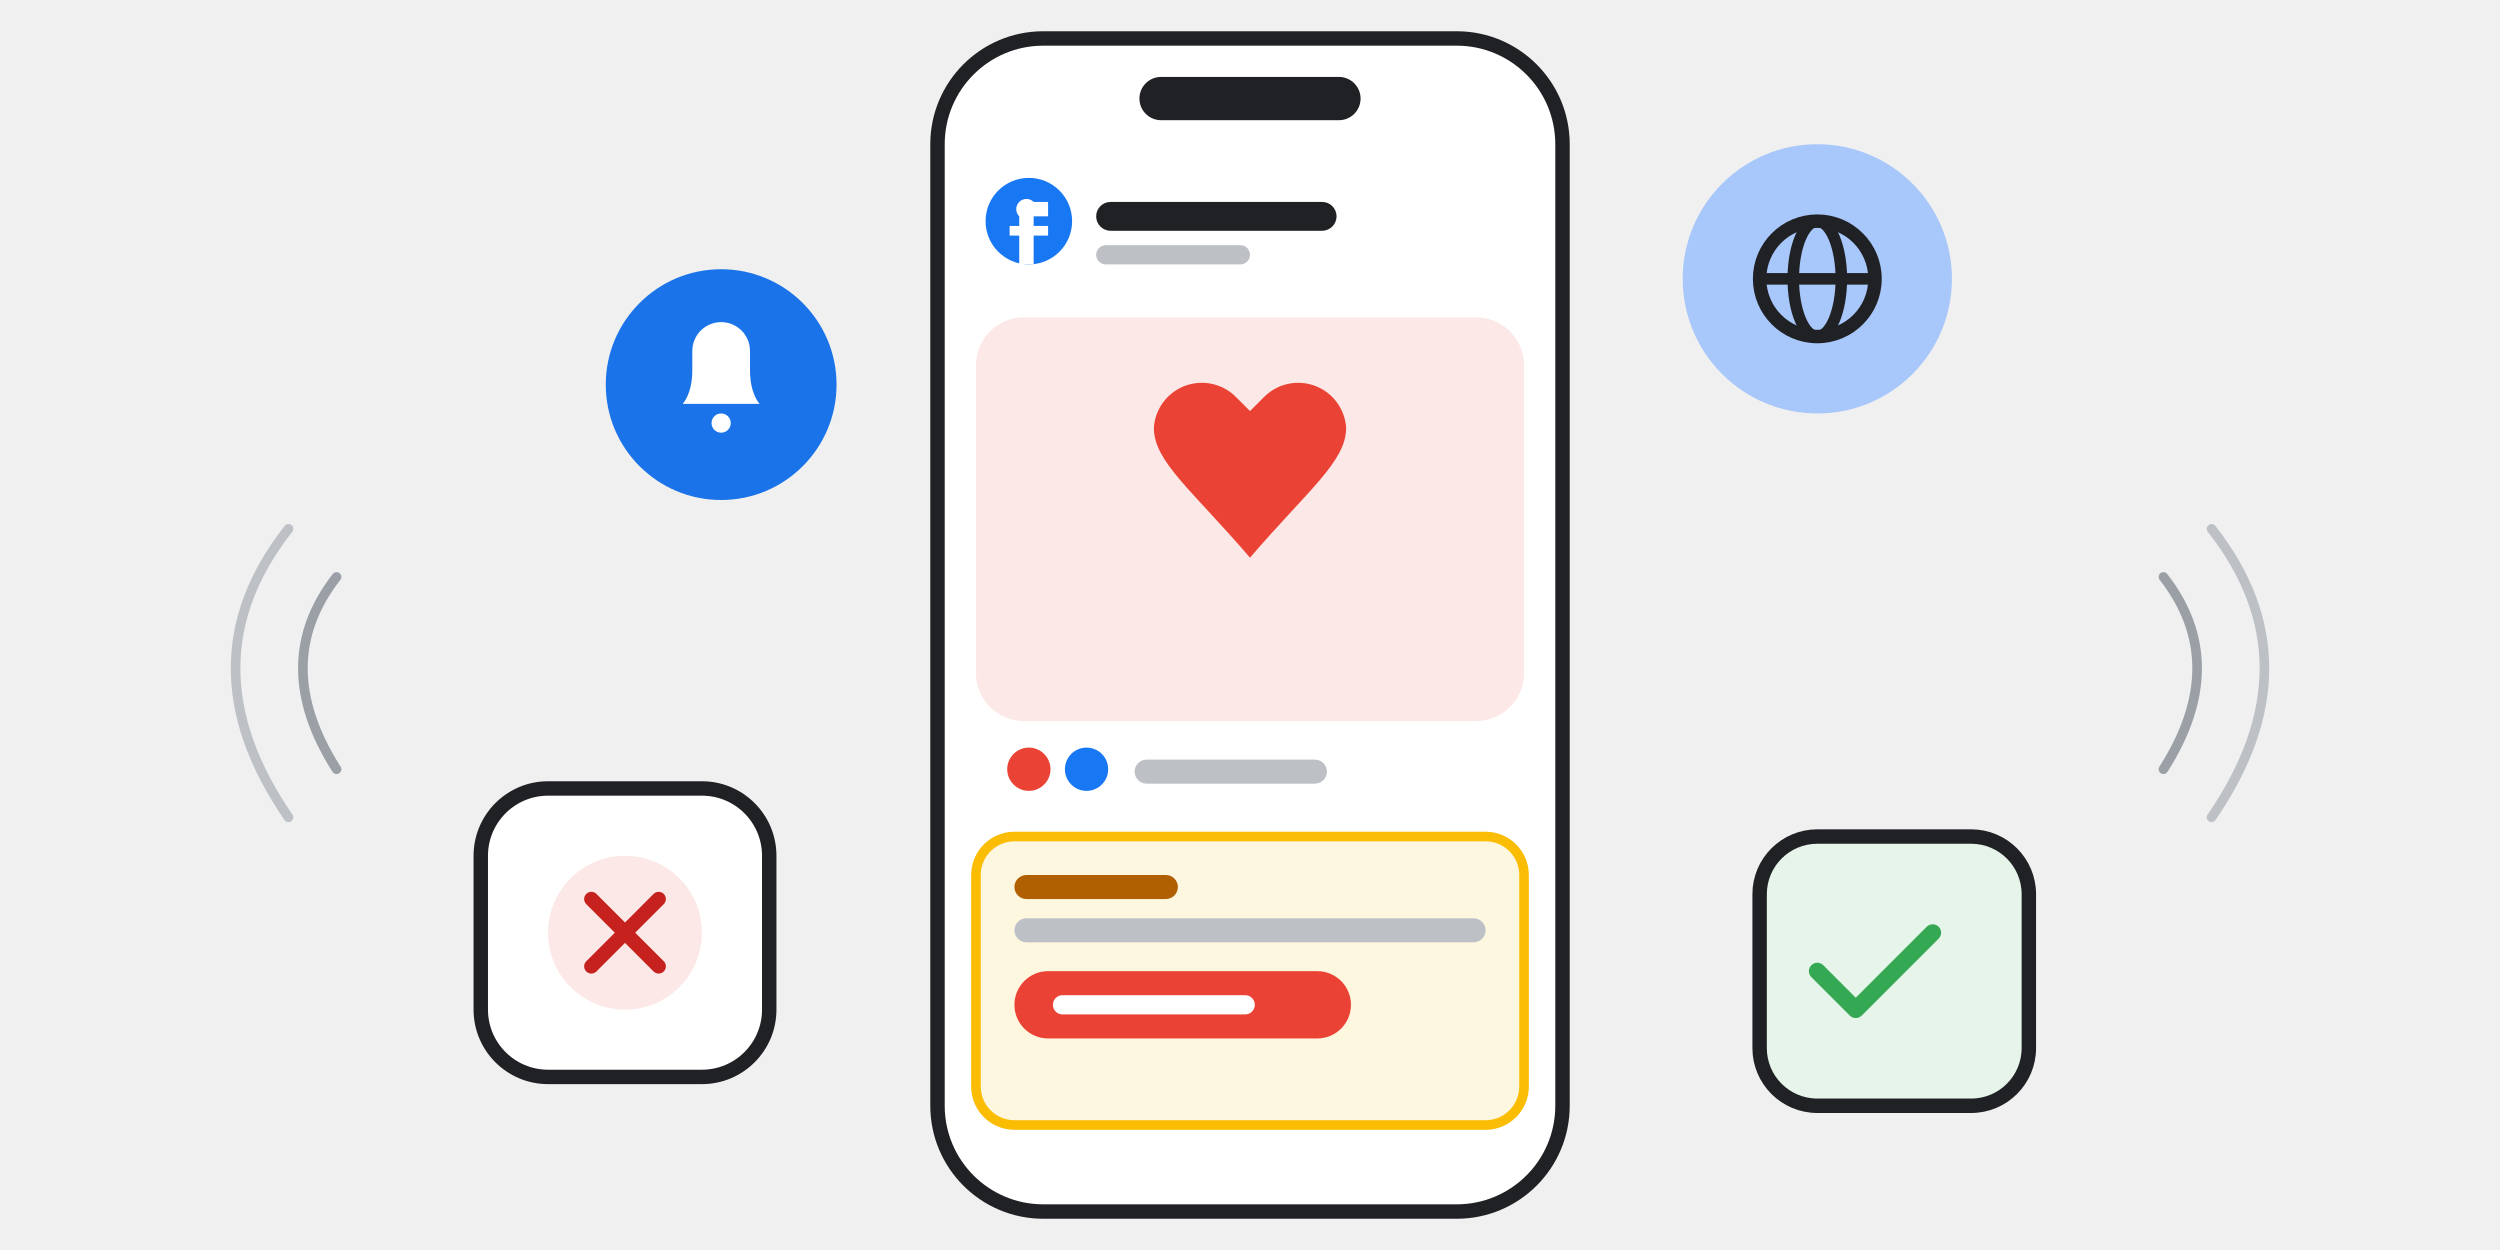
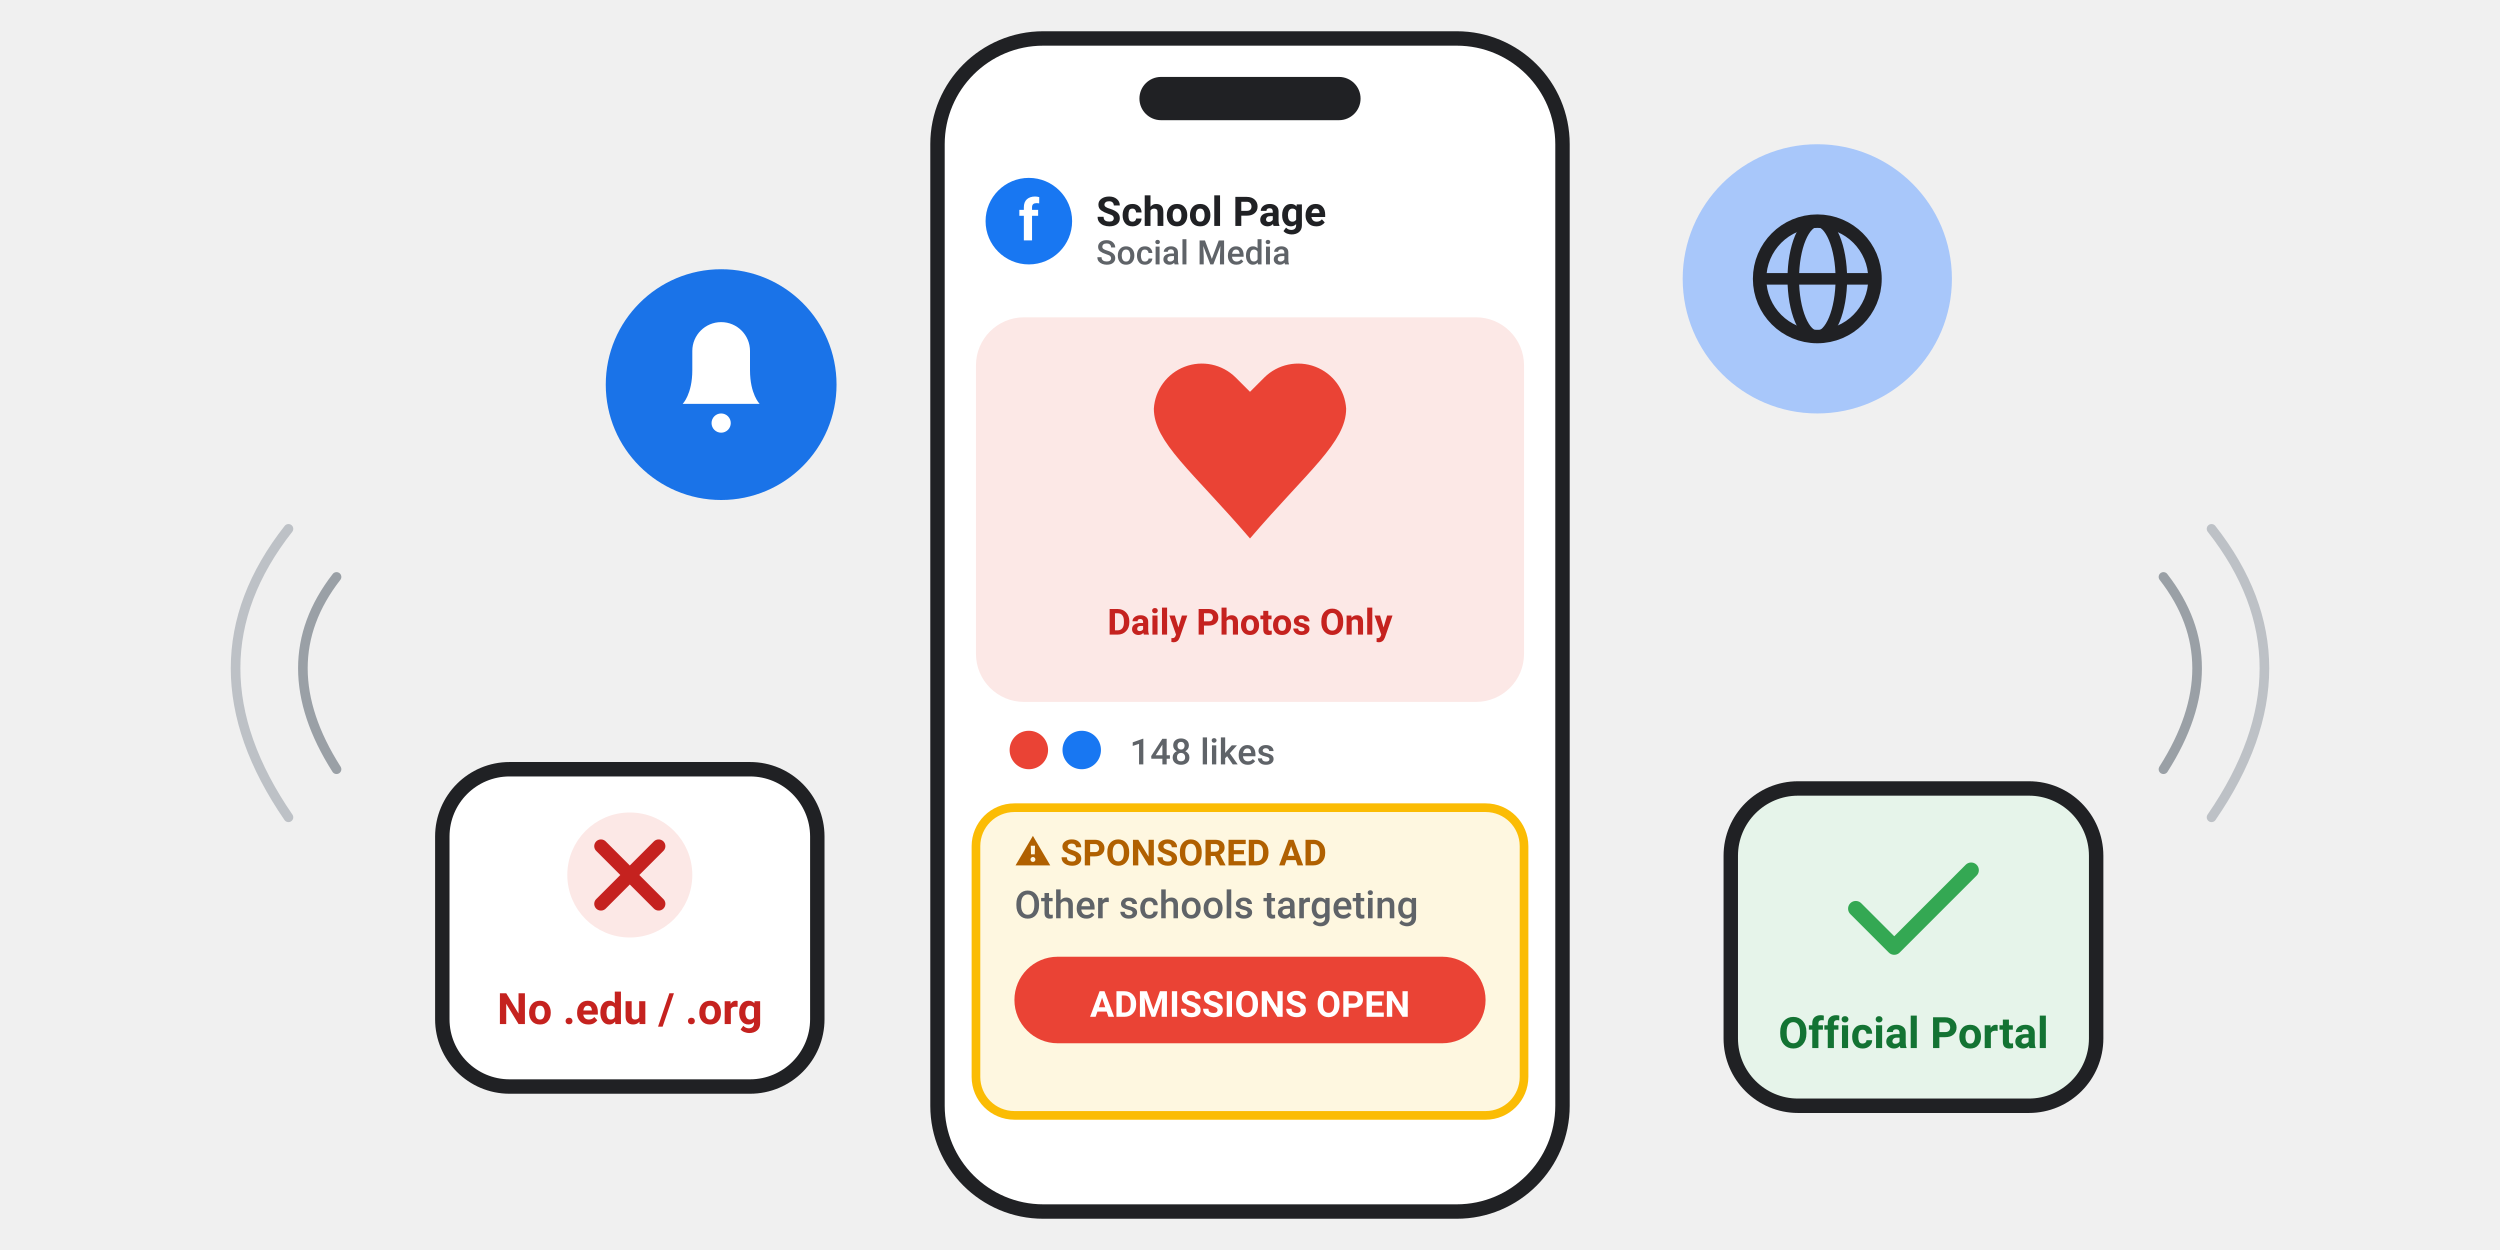
<svg xmlns="http://www.w3.org/2000/svg" viewBox="0 0 520 260" width="520" height="260">
  <defs>
    <clipPath id="social-screen">
      <rect x="198" y="11" width="124" height="238" rx="19" />
    </clipPath>
  </defs>
+   <style>
+     text { font-family: 'Google Sans', Roboto, -apple-system, Arial, sans-serif; -webkit-font-smoothing: antialiased; }
+   </style>
  <path d="M70 120 q-14 18 0 40" fill="none" stroke="#9aa0a6" stroke-width="2" stroke-linecap="round" />
  <path d="M450 120 q14 18 0 40" fill="none" stroke="#9aa0a6" stroke-width="2" stroke-linecap="round" />
  <path d="M60 110 q-22 28 0 60" fill="none" stroke="#bdc1c6" stroke-width="2" stroke-linecap="round" />
  <path d="M460 110 q22 28 0 60" fill="none" stroke="#bdc1c6" stroke-width="2" stroke-linecap="round" />
  <circle cx="378" cy="58" r="28" fill="#a8c7fa" />
  <circle cx="378" cy="58" r="12" fill="none" stroke="#202124" stroke-width="2.8" />
  <ellipse cx="378" cy="58" rx="5" ry="12" fill="none" stroke="#202124" stroke-width="2.4" />
  <path d="M366 58 h24" stroke="#202124" stroke-width="2.4" />
  <rect x="195" y="8" width="130" height="244" rx="22" fill="#ffffff" stroke="#202124" stroke-width="3" />
  <g clip-path="url(#social-screen)">
    <rect x="237" y="16" width="46" height="9" rx="4.5" fill="#202124" />
    <circle cx="214" cy="46" r="9" fill="#1877f2" />
-     <path d="M215 42 h3 v3 h-3 v2 h3 v2 h-3 v6 h-3 v-6 h-2 v-2 h2 v-2 a2 2 0 0 1 3 -3" fill="#ffffff" />
-     <rect x="228" y="42" width="50" height="6" rx="3" fill="#202124" />
-     <rect x="228" y="51" width="32" height="4" rx="2" fill="#bdc1c6" />
-     <rect x="203" y="66" width="114" height="84" rx="10" fill="#fce8e6" />
-     <path d="M260 116 c-12 -14 -20 -20 -20 -27 a10 10 0 0 1 17 -6.5 l3 3 l3 -3 a10 10 0 0 1 17 6.5 c0 7 -8 13 -20 27 z" fill="#ea4335" />
-     <circle cx="214" cy="160" r="4.5" fill="#ea4335" />
-     <circle cx="226" cy="160" r="4.5" fill="#1877f2" />
-     <rect x="236" y="158" width="40" height="5" rx="2.5" fill="#bdc1c6" />
-     <rect x="203" y="174" width="114" height="60" rx="8" fill="#fef7e0" stroke="#fbbc04" stroke-width="2" />
-     <rect x="211" y="182" width="34" height="5" rx="2.5" fill="#b06000" />
-     <rect x="211" y="191" width="98" height="5" rx="2.5" fill="#bdc1c6" />
-     <rect x="211" y="202" width="70" height="14" rx="7" fill="#ea4335" />
-     <rect x="219" y="207" width="42" height="4" rx="2" fill="#ffffff" />
+     <text x="214" y="50" font-size="12" font-weight="700" fill="#ffffff" text-anchor="middle">f</text>
+     <text x="228" y="47" font-size="8.5" font-weight="700" fill="#202124">School Page</text>
+     <text x="228" y="55" font-size="7" font-weight="500" fill="#5f6368">Social Media</text>
+     <rect x="203" y="66" width="114" height="80" rx="10" fill="#fce8e6" />
+     <path d="M260 112 c-12 -14 -20 -20 -20 -27 a10 10 0 0 1 17 -6.5 l3 3 l3 -3 a10 10 0 0 1 17 6.5 c0 7 -8 13 -20 27 z" fill="#ea4335" />
+     <text x="260" y="132" font-size="7.5" font-weight="600" fill="#c5221f" text-anchor="middle">Daily Photos Only</text>
+     <circle cx="214" cy="156" r="4" fill="#ea4335" />
+     <circle cx="225" cy="156" r="4" fill="#1877f2" />
+     <text x="235" y="159" font-size="7.5" font-weight="500" fill="#5f6368">148 likes</text>
+     <rect x="203" y="168" width="114" height="64" rx="8" fill="#fef7e0" stroke="#fbbc04" stroke-width="1.8" />
+     <text x="211" y="180" font-size="7.5" font-weight="700" fill="#b06000">⚠ SPONSORED AD</text>
+     <text x="211" y="191" font-size="8" font-weight="500" fill="#5f6368">Other schools targeting</text>
+     <rect x="211" y="199" width="98" height="18" rx="9" fill="#ea4335" />
+     <text x="260" y="211.5" font-size="7.5" font-weight="700" fill="#ffffff" text-anchor="middle">ADMISSIONS OPEN</text>
  </g>
  <circle cx="150" cy="80" r="24" fill="#1a73e8" />
  <path d="M142 84 h16 c0 0 -2 -2 -2 -7 v-4 a6 6 0 0 0 -12 0 v4 c0 5 -2 7 -2 7z" fill="#ffffff" />
  <circle cx="150" cy="88" r="2" fill="#ffffff" />
-   <rect x="100" y="164" width="60" height="60" rx="14" fill="#fff" stroke="#202124" stroke-width="3" />
-   <circle cx="130" cy="194" r="16" fill="#fce8e6" />
-   <path d="M123 187 l14 14 M137 187 l-14 14" stroke="#c5221f" stroke-width="3" stroke-linecap="round" />
-   <rect x="366" y="174" width="56" height="56" rx="12" fill="#e6f4ea" stroke="#202124" stroke-width="3" />
-   <path d="M378 202 l8 8 l16 -16" fill="none" stroke="#34a853" stroke-width="3.5" stroke-linecap="round" stroke-linejoin="round" />
+   <rect x="92" y="160" width="78" height="66" rx="14" fill="#fff" stroke="#202124" stroke-width="3" />
+   <circle cx="131" cy="182" r="13" fill="#fce8e6" />
+   <path d="M125 176 l12 12 M137 176 l-12 12" stroke="#c5221f" stroke-width="2.8" stroke-linecap="round" />
+   <text x="131" y="213" font-size="9" font-weight="700" fill="#c5221f" text-anchor="middle">No .edu / .org</text>
+   <rect x="360" y="164" width="76" height="66" rx="14" fill="#e6f4ea" stroke="#202124" stroke-width="3" />
+   <path d="M386 189 l8 8 l16 -16" fill="none" stroke="#34a853" stroke-width="3.2" stroke-linecap="round" stroke-linejoin="round" />
+   <text x="398" y="218" font-size="9" font-weight="700" fill="#137333" text-anchor="middle">Official Portal</text>
</svg>
